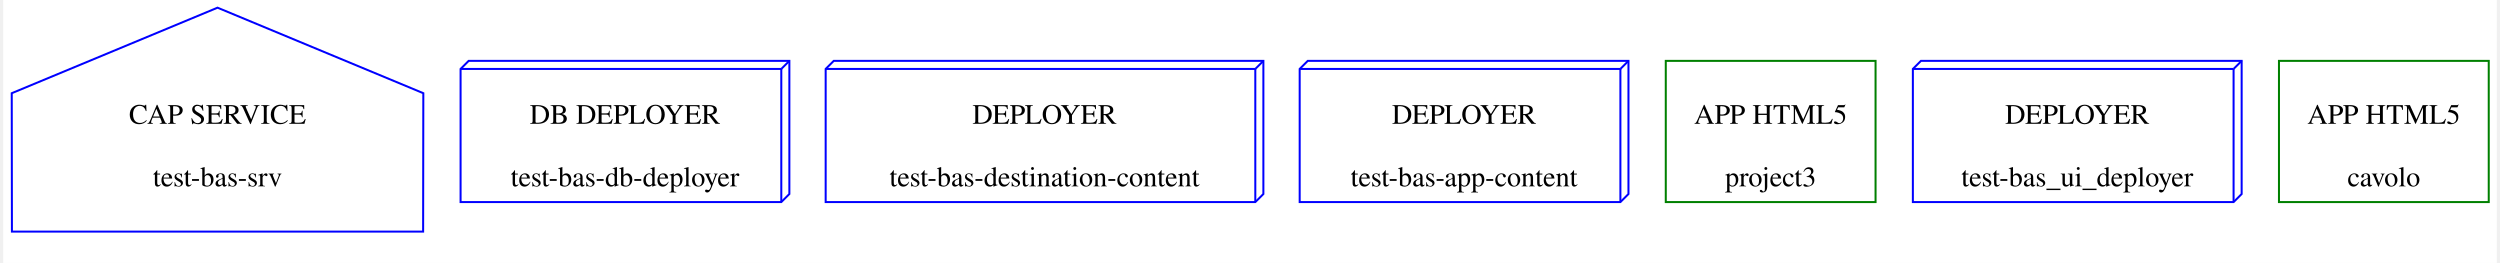
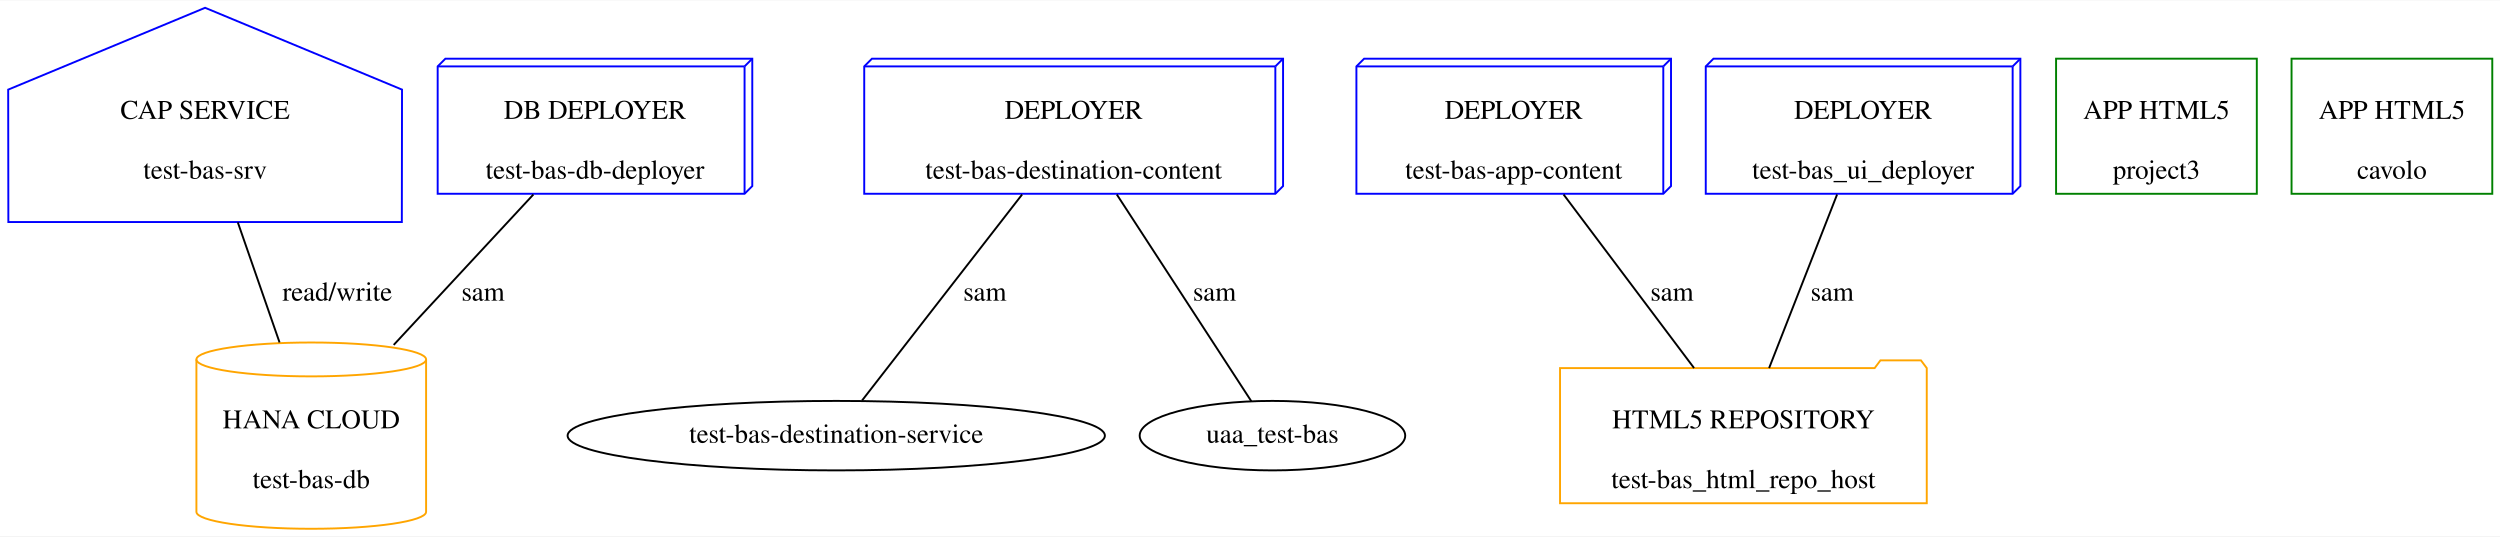
- <svg xmlns="http://www.w3.org/2000/svg" width="1236pt" height="130pt" viewBox="0.00 0.00 1236.26 130.36">
-   <g id="graph0" class="graph" transform="scale(1 1) rotate(0) translate(4 126.36)">
-     <polygon fill="white" stroke="transparent" points="-4,4 -4,-126.36 1232.26,-126.36 1232.26,4 -4,4" />
+ <svg xmlns="http://www.w3.org/2000/svg" width="1295pt" height="278pt" viewBox="0.00 0.00 1295.26 277.61">
+   <g id="graph0" class="graph" transform="scale(1 1) rotate(0) translate(4 273.61)">
+     <polygon fill="white" stroke="transparent" points="-4,4 -4,-273.61 1291.26,-273.61 1291.26,4 -4,4" />
    <g id="node1" class="node">
-       <polygon fill="none" stroke="blue" points="204.29,-80.15 102.26,-122.55 0.24,-80.15 0.33,-11.54 204.19,-11.54 204.29,-80.15" />
-       <text text-anchor="middle" x="102.26" y="-64.98" font-family="Times,serif" font-size="14.00">CAP
+       <polygon fill="none" stroke="blue" points="204.29,-227.4 102.26,-269.8 0.24,-227.4 0.33,-158.79 204.19,-158.79 204.29,-227.4" />
+       <text text-anchor="middle" x="102.26" y="-212.23" font-family="Times,serif" font-size="14.00">CAP
                SERVICE</text>
-       <text text-anchor="middle" x="102.26" y="-33.98" font-family="Times,serif" font-size="14.00">test-bas-srv</text>
+       <text text-anchor="middle" x="102.26" y="-181.23" font-family="Times,serif" font-size="14.00">test-bas-srv</text>
    </g>
    <g id="node2" class="node">
-       <polygon fill="none" stroke="blue" points="385.76,-96.18 226.76,-96.18 222.76,-92.18 222.76,-26.18 381.76,-26.18 385.76,-30.18 385.76,-96.18" />
-       <polyline fill="none" stroke="blue" points="381.76,-92.18 222.76,-92.18 " />
-       <polyline fill="none" stroke="blue" points="381.76,-92.18 381.76,-26.18 " />
-       <polyline fill="none" stroke="blue" points="381.76,-92.18 385.76,-96.18 " />
-       <text text-anchor="middle" x="304.26" y="-64.98" font-family="Times,serif" font-size="14.00">DB
-                 DEPLOYER</text>
-       <text text-anchor="middle" x="304.26" y="-33.98" font-family="Times,serif" font-size="14.00">test-bas-db-deployer</text>
+       <path fill="none" stroke="orange" d="M216.76,-87.6C216.76,-92.44 190.09,-96.38 157.26,-96.38 124.43,-96.38 97.76,-92.44 97.76,-87.6 97.76,-87.6 97.76,-8.65 97.76,-8.65 97.76,-3.81 124.43,0.13 157.26,0.13 190.09,0.13 216.76,-3.81 216.76,-8.65 216.76,-8.65 216.76,-87.6 216.76,-87.6" />
+       <path fill="none" stroke="orange" d="M216.76,-87.6C216.76,-82.76 190.09,-78.83 157.26,-78.83 124.43,-78.83 97.76,-82.76 97.76,-87.6" />
+       <text text-anchor="middle" x="157.26" y="-51.92" font-family="Times,serif" font-size="14.00">HANA
+                 CLOUD</text>
+       <text text-anchor="middle" x="157.26" y="-20.93" font-family="Times,serif" font-size="14.00">test-bas-db</text>
+     </g>
+     <g id="edge1" class="edge">
+       <path fill="none" stroke="black" d="M119.21,-158.64C126.09,-138.84 134.01,-116.04 140.84,-96.4" />
+       <text text-anchor="middle" x="170.76" y="-118.05" font-family="Times,serif" font-size="14.00">read/write</text>
    </g>
    <g id="node3" class="node">
-       <polygon fill="none" stroke="blue" points="620.76,-96.18 407.76,-96.18 403.76,-92.18 403.76,-26.18 616.76,-26.18 620.76,-30.18 620.76,-96.18" />
-       <polyline fill="none" stroke="blue" points="616.76,-92.18 403.76,-92.18 " />
-       <polyline fill="none" stroke="blue" points="616.76,-92.18 616.76,-26.18 " />
-       <polyline fill="none" stroke="blue" points="616.76,-92.18 620.76,-96.18 " />
-       <text text-anchor="middle" x="512.26" y="-64.98" font-family="Times,serif" font-size="14.00">DEPLOYER</text>
-       <text text-anchor="middle" x="512.26" y="-33.98" font-family="Times,serif" font-size="14.00">test-bas-destination-content</text>
+       <polygon fill="none" stroke="blue" points="385.76,-243.43 226.76,-243.43 222.76,-239.43 222.76,-173.43 381.76,-173.43 385.76,-177.43 385.76,-243.43" />
+       <polyline fill="none" stroke="blue" points="381.76,-239.43 222.76,-239.43 " />
+       <polyline fill="none" stroke="blue" points="381.76,-239.43 381.76,-173.43 " />
+       <polyline fill="none" stroke="blue" points="381.76,-239.43 385.76,-243.43 " />
+       <text text-anchor="middle" x="304.26" y="-212.23" font-family="Times,serif" font-size="14.00">DB
+                 DEPLOYER</text>
+       <text text-anchor="middle" x="304.26" y="-181.23" font-family="Times,serif" font-size="14.00">test-bas-db-deployer</text>
+     </g>
+     <g id="edge2" class="edge">
+       <path fill="none" stroke="black" d="M272.36,-173.08C251.17,-150.26 223.09,-120.02 199.98,-95.13" />
+       <text text-anchor="middle" x="246.26" y="-118.05" font-family="Times,serif" font-size="14.00">sam</text>
    </g>
    <g id="node4" class="node">
-       <polygon fill="none" stroke="blue" points="801.76,-96.18 642.76,-96.18 638.76,-92.18 638.76,-26.18 797.76,-26.18 801.76,-30.18 801.76,-96.18" />
-       <polyline fill="none" stroke="blue" points="797.76,-92.18 638.76,-92.18 " />
-       <polyline fill="none" stroke="blue" points="797.76,-92.18 797.76,-26.18 " />
-       <polyline fill="none" stroke="blue" points="797.76,-92.18 801.76,-96.18 " />
-       <text text-anchor="middle" x="720.26" y="-64.98" font-family="Times,serif" font-size="14.00">DEPLOYER</text>
-       <text text-anchor="middle" x="720.26" y="-33.98" font-family="Times,serif" font-size="14.00">test-bas-app-content</text>
+       <polygon fill="none" stroke="blue" points="660.76,-243.43 447.76,-243.43 443.76,-239.43 443.76,-173.43 656.76,-173.43 660.76,-177.43 660.76,-243.43" />
+       <polyline fill="none" stroke="blue" points="656.76,-239.43 443.76,-239.43 " />
+       <polyline fill="none" stroke="blue" points="656.76,-239.43 656.76,-173.43 " />
+       <polyline fill="none" stroke="blue" points="656.76,-239.43 660.76,-243.43 " />
+       <text text-anchor="middle" x="552.26" y="-212.23" font-family="Times,serif" font-size="14.00">DEPLOYER</text>
+       <text text-anchor="middle" x="552.26" y="-181.23" font-family="Times,serif" font-size="14.00">test-bas-destination-content</text>
    </g>
    <g id="node5" class="node">
-       <polygon fill="none" stroke="green" points="924.26,-96.18 820.26,-96.18 820.26,-26.18 924.26,-26.18 924.26,-96.18" />
-       <text text-anchor="middle" x="872.26" y="-64.98" font-family="Times,serif" font-size="14.00">APP
-                 HTML5</text>
-       <text text-anchor="middle" x="872.26" y="-33.98" font-family="Times,serif" font-size="14.00">project3</text>
+       <ellipse fill="none" stroke="black" cx="429.26" cy="-48.12" rx="139.18" ry="18" />
+       <text text-anchor="middle" x="429.26" y="-44.42" font-family="Times,serif" font-size="14.00">test-bas-destination-service</text>
+     </g>
+     <g id="edge3" class="edge">
+       <path fill="none" stroke="black" d="M525.57,-173.08C500,-140.16 462.44,-91.83 442.63,-66.33" />
+       <text text-anchor="middle" x="506.26" y="-118.05" font-family="Times,serif" font-size="14.00">sam</text>
    </g>
    <g id="node6" class="node">
-       <polygon fill="none" stroke="blue" points="1105.76,-96.18 946.76,-96.18 942.76,-92.18 942.76,-26.18 1101.76,-26.18 1105.76,-30.18 1105.76,-96.18" />
-       <polyline fill="none" stroke="blue" points="1101.76,-92.18 942.76,-92.18 " />
-       <polyline fill="none" stroke="blue" points="1101.76,-92.18 1101.76,-26.18 " />
-       <polyline fill="none" stroke="blue" points="1101.76,-92.18 1105.76,-96.18 " />
-       <text text-anchor="middle" x="1024.26" y="-64.98" font-family="Times,serif" font-size="14.00">DEPLOYER</text>
-       <text text-anchor="middle" x="1024.26" y="-33.98" font-family="Times,serif" font-size="14.00">test-bas_ui_deployer</text>
+       <ellipse fill="none" stroke="black" cx="655.26" cy="-48.12" rx="68.79" ry="18" />
+       <text text-anchor="middle" x="655.26" y="-44.42" font-family="Times,serif" font-size="14.00">uaa_test-bas</text>
+     </g>
+     <g id="edge4" class="edge">
+       <path fill="none" stroke="black" d="M574.61,-173.08C596.15,-139.98 627.83,-91.29 644.34,-65.91" />
+       <text text-anchor="middle" x="625.26" y="-118.05" font-family="Times,serif" font-size="14.00">sam</text>
    </g>
    <g id="node7" class="node">
-       <polygon fill="none" stroke="green" points="1228.26,-96.18 1124.26,-96.18 1124.26,-26.18 1228.26,-26.18 1228.26,-96.18" />
-       <text text-anchor="middle" x="1176.26" y="-64.98" font-family="Times,serif" font-size="14.00">APP
+       <polygon fill="none" stroke="blue" points="861.76,-243.43 702.76,-243.43 698.76,-239.43 698.76,-173.43 857.76,-173.43 861.76,-177.43 861.76,-243.43" />
+       <polyline fill="none" stroke="blue" points="857.76,-239.43 698.76,-239.43 " />
+       <polyline fill="none" stroke="blue" points="857.76,-239.43 857.76,-173.43 " />
+       <polyline fill="none" stroke="blue" points="857.76,-239.43 861.76,-243.43 " />
+       <text text-anchor="middle" x="780.26" y="-212.23" font-family="Times,serif" font-size="14.00">DEPLOYER</text>
+       <text text-anchor="middle" x="780.26" y="-181.23" font-family="Times,serif" font-size="14.00">test-bas-app-content</text>
+     </g>
+     <g id="node8" class="node">
+       <polygon fill="none" stroke="orange" points="994.26,-83.12 991.26,-87.12 970.26,-87.12 967.26,-83.12 804.26,-83.12 804.26,-13.12 994.26,-13.12 994.26,-83.12" />
+       <text text-anchor="middle" x="899.26" y="-51.92" font-family="Times,serif" font-size="14.00">HTML5
+                 REPOSITORY</text>
+       <text text-anchor="middle" x="899.26" y="-20.93" font-family="Times,serif" font-size="14.00">test-bas_html_repo_host</text>
+     </g>
+     <g id="edge5" class="edge">
+       <path fill="none" stroke="black" d="M806.08,-173.08C826.11,-146.44 853.73,-109.69 873.7,-83.14" />
+       <text text-anchor="middle" x="862.26" y="-118.05" font-family="Times,serif" font-size="14.00">sam</text>
+     </g>
+     <g id="node9" class="node">
+       <polygon fill="none" stroke="green" points="1165.26,-243.43 1061.26,-243.43 1061.26,-173.43 1165.26,-173.43 1165.26,-243.43" />
+       <text text-anchor="middle" x="1113.26" y="-212.23" font-family="Times,serif" font-size="14.00">APP
                HTML5</text>
-       <text text-anchor="middle" x="1176.26" y="-33.98" font-family="Times,serif" font-size="14.00">cavolo</text>
+       <text text-anchor="middle" x="1113.26" y="-181.23" font-family="Times,serif" font-size="14.00">project3</text>
+     </g>
+     <g id="node10" class="node">
+       <polygon fill="none" stroke="blue" points="1042.76,-243.43 883.76,-243.43 879.76,-239.43 879.76,-173.43 1038.76,-173.43 1042.76,-177.43 1042.76,-243.43" />
+       <polyline fill="none" stroke="blue" points="1038.76,-239.43 879.76,-239.43 " />
+       <polyline fill="none" stroke="blue" points="1038.76,-239.43 1038.76,-173.43 " />
+       <polyline fill="none" stroke="blue" points="1038.76,-239.43 1042.76,-243.43 " />
+       <text text-anchor="middle" x="961.26" y="-212.23" font-family="Times,serif" font-size="14.00">DEPLOYER</text>
+       <text text-anchor="middle" x="961.26" y="-181.23" font-family="Times,serif" font-size="14.00">test-bas_ui_deployer</text>
+     </g>
+     <g id="edge6" class="edge">
+       <path fill="none" stroke="black" d="M947.81,-173.08C937.37,-146.44 922.98,-109.69 912.58,-83.14" />
+       <text text-anchor="middle" x="945.26" y="-118.05" font-family="Times,serif" font-size="14.00">sam</text>
+     </g>
+     <g id="node11" class="node">
+       <polygon fill="none" stroke="green" points="1287.26,-243.43 1183.26,-243.43 1183.26,-173.43 1287.26,-173.43 1287.26,-243.43" />
+       <text text-anchor="middle" x="1235.26" y="-212.23" font-family="Times,serif" font-size="14.00">APP
+                 HTML5</text>
+       <text text-anchor="middle" x="1235.26" y="-181.23" font-family="Times,serif" font-size="14.00">cavolo</text>
    </g>
  </g>
</svg>
